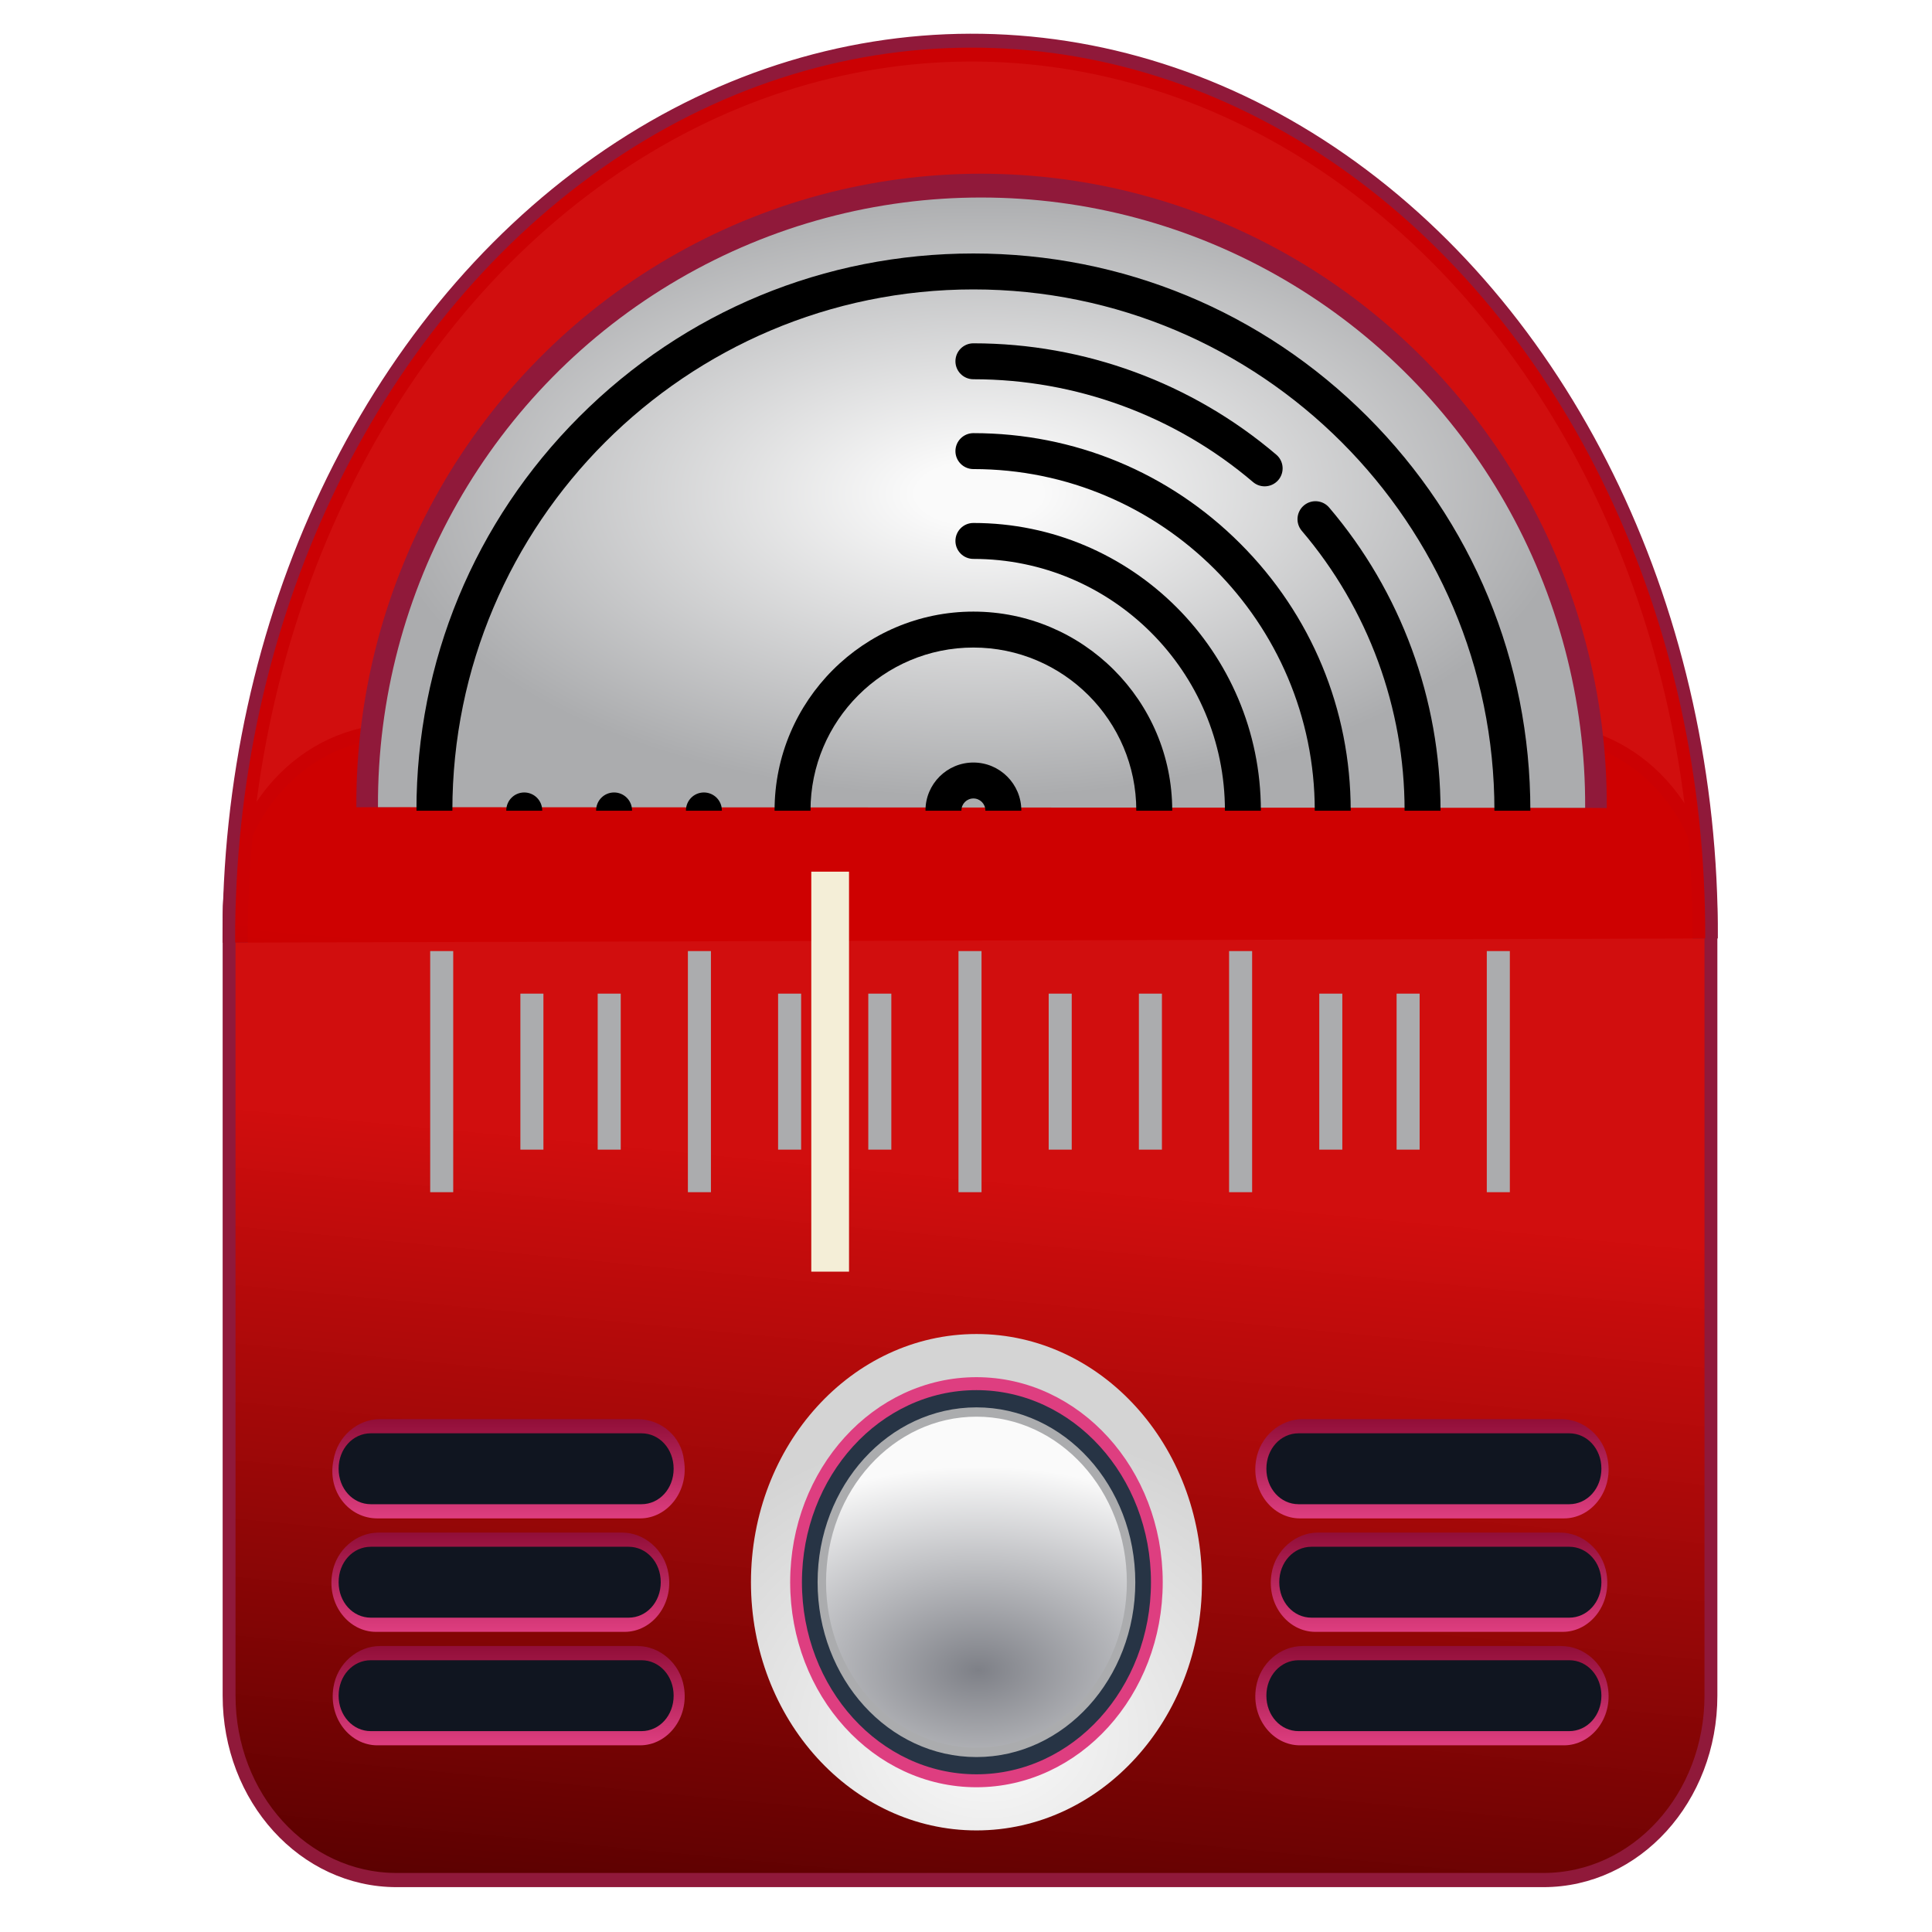
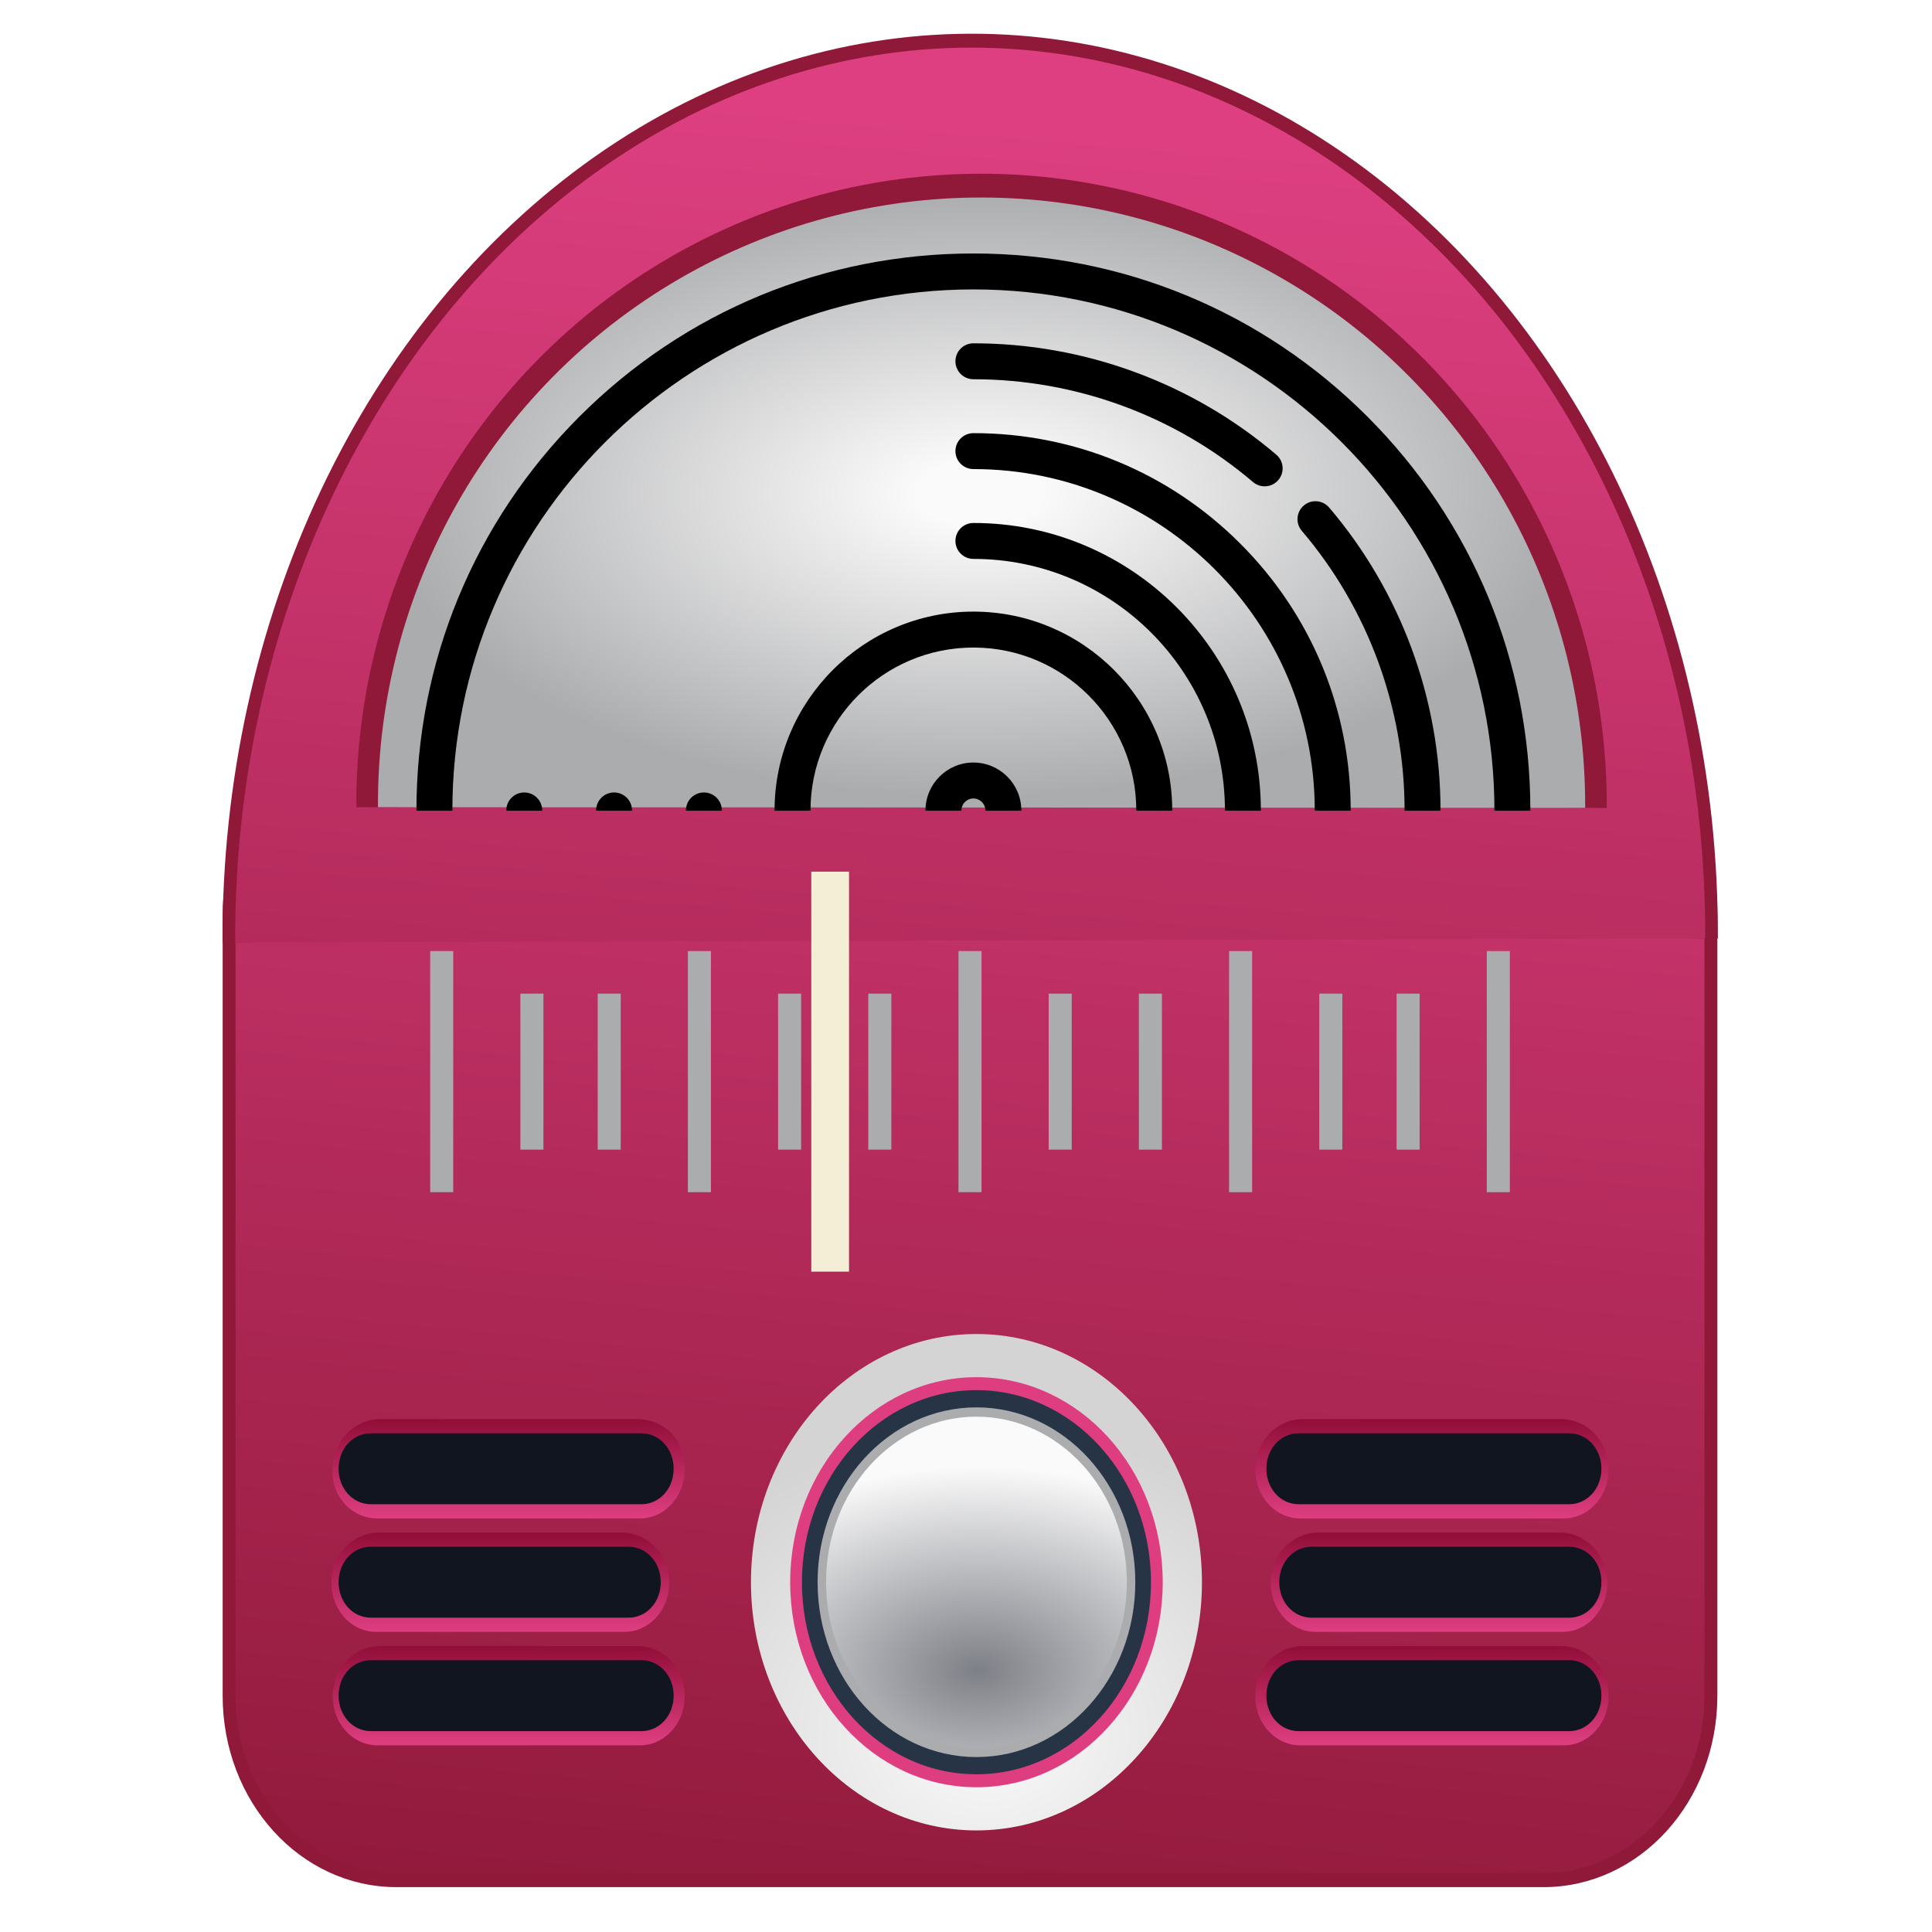
<svg xmlns="http://www.w3.org/2000/svg" xmlns:xlink="http://www.w3.org/1999/xlink" xml:space="preserve" id="io.github.tuner_labs.tuner-jukebox" width="128" height="128" version="1.1">
  <defs id="defs1">
    <linearGradient id="linearGradient33">
-       <stop style="stop-color:#550000;stop-opacity:1;" offset="0" id="stop33" />
-       <stop style="stop-color:#ce0000;stop-opacity:0.947;" offset="0.478" id="stop34" />
+       <stop style="stop-color:#90193a;stop-opacity:1;" offset="0" id="stop33" />
+       <stop style="stop-color:#dd3f80;stop-opacity:1;" offset="1" id="stop34" />
    </linearGradient>
    <linearGradient xlink:href="#linearGradient33" id="linearGradient34" x1="60.397" y1="125.465" x2="70.511" y2="9.86" gradientUnits="userSpaceOnUse" />
    <radialGradient xlink:href="#SVGID_6_" id="radialGradient37" cx="64.714" cy="20.534" fx="64.714" fy="20.534" r="48.532" gradientTransform="matrix(1.0007,0,0,0.4633958,-0.2288249,12.60721)" gradientUnits="userSpaceOnUse" />
    <clipPath clipPathUnits="userSpaceOnUse" id="clipPath2">
      <rect style="fill:none;stroke:#90193a;stroke-width:0;stroke-miterlimit:0;paint-order:markers stroke fill" id="rect3" width="73.809" height="37.086" x="27.595" y="23.079" />
    </clipPath>
  </defs>
  <style id="style2813" type="text/css">
    .st8{fill:none;stroke:#abacae;stroke-width:1.788;stroke-miterlimit:10}.st15{fill:#101520}
  </style>
  <g id="Layer_2" style="display:inline" transform="matrix(1.000026,0,0,0.9956742,-0.00169677,-6.193717)">
    <g id="tuner-base" transform="matrix(0.8536784,0,0,0.9437275,9.63025,18.54467)" style="display:inline">
      <radialGradient id="SVGID_4_" cx="62.544" cy="-40.522" r="171.588" gradientTransform="matrix(1.000934,-0.01320602,0.00466489,0.3530488,-0.6142887,77.14517)" gradientUnits="userSpaceOnUse" fx="62.544" fy="-40.522">
        <stop id="stop2843" offset="0" style="stop-color:#90193a" />
        <stop id="stop2845" offset="1" style="stop-color:#dd3f80" />
      </radialGradient>
      <linearGradient id="SVGID_5_" x1="64.734" x2="64.734" y1="79" y2="47" gradientTransform="matrix(1.0987,0,0,1,-7.122,0)" gradientUnits="userSpaceOnUse">
        <stop id="stop2850" offset="0" style="stop-color:#de3e80" />
        <stop id="stop2852" offset="1" style="stop-color:#910e38" />
      </linearGradient>
      <linearGradient id="SVGID_6_" x1="64" x2="64" y1="50" y2="76" gradientUnits="userSpaceOnUse" gradientTransform="matrix(0.6760954,0,0,0.8987666,21.55507,-0.6032984)">
        <stop id="stop2857" offset="0.1" style="stop-color:#fafafa" />
        <stop id="stop2859" offset="0.952" style="stop-color:#abacae" />
      </linearGradient>
      <g id="outline" style="display:inline;fill:url(#linearGradient34);fill-opacity:1;fill-rule:nonzero;stroke:#90193a" transform="translate(-1.441297,-13)">
        <path id="body" d="m 108.5,119.5 h -89 c -7.2,0 -13,-5.8 -13,-13 v -55 c 0,-7.2 5.8,-13 13,-13 h 89 c 7.2,0 13,5.8 13,13 v 55 c 0,7.2 -5.8,13 -13,13 z" style="display:inline;fill:url(#linearGradient34);fill-opacity:1;fill-rule:nonzero;stroke:#90193a;stroke-width:1;stroke-dasharray:none" transform="translate(1.441297,13)" />
        <path style="fill:url(#linearGradient34);fill-opacity:1;fill-rule:nonzero;stroke:#90193a;stroke-width:1.962;stroke-linecap:butt;stroke-linejoin:bevel;stroke-miterlimit:1;stroke-dasharray:none;paint-order:markers stroke fill" id="top" d="M 7.96,66.489 A 57.044,62.634 0 0 1 36.76,12.208 57.044,62.634 0 0 1 93.971,12.669 57.044,62.634 0 0 1 122.044,67.406" transform="matrix(0.9999437,-0.01061075,0.00681182,0.9999768,0,0)" />
      </g>
      <g id="knob">
        <radialGradient id="SVGID_7_" cx="65.029" cy="109.392" r="28.579" gradientTransform="matrix(1.0041,0,0,0.757,0.071,26.351)" gradientUnits="userSpaceOnUse">
          <stop id="stop2894" offset="0" style="stop-color:#fafafa" />
          <stop id="stop2896" offset="1" style="stop-color:#d4d4d4" />
        </radialGradient>
        <circle id="circle2899" cx="64.5" cy="98.5" r="17.5" style="fill:url(#SVGID_7_)" />
        <circle id="circle2901" cx="64.5" cy="98.5" r="14" style="fill:#273445;stroke:#de3e80;stroke-width:0.913;stroke-linecap:round;stroke-linejoin:round" />
        <radialGradient id="SVGID_8_" cx="64.311" cy="105.077" r="25.112" gradientTransform="matrix(0.9834,0,0,0.5716,1.401,44.637)" gradientUnits="userSpaceOnUse">
          <stop id="stop2903" offset="0" style="stop-color:#7e8087" />
          <stop id="stop2905" offset="1" style="stop-color:#fafafa" />
        </radialGradient>
        <circle id="knob_inner" cx="64.5" cy="98.5" r="12" style="fill:url(#SVGID_8_);stroke:#abacae;stroke-width:0.656;stroke-linecap:round;stroke-linejoin:round" />
      </g>
      <g id="dial" style="display:inline">
        <path id="dial-left" d="M 23,54 V 71" class="st8" style="fill:none;stroke:#abacae;stroke-width:1.788;stroke-miterlimit:10" />
        <path id="line2866" d="M 30,57 V 68" class="st8" style="fill:none;stroke:#abacae;stroke-width:1.788;stroke-miterlimit:10" />
        <path id="line2868" d="M 36,57 V 68" class="st8" style="fill:none;stroke:#abacae;stroke-width:1.788;stroke-miterlimit:10" />
        <path id="line2870" d="M 43,54 V 71" class="st8" style="fill:none;stroke:#abacae;stroke-width:1.788;stroke-miterlimit:10" />
        <path id="line2872" d="M 50,57 V 68" class="st8" style="fill:none;stroke:#abacae;stroke-width:1.788;stroke-miterlimit:10" />
        <path id="line2874" d="M 57,57 V 68" class="st8" style="fill:none;stroke:#abacae;stroke-width:1.788;stroke-miterlimit:10" />
        <path id="line2876" d="M 64,54 V 71" class="st8" style="fill:none;stroke:#abacae;stroke-width:1.788;stroke-miterlimit:10" />
        <path id="line2878" d="M 71,57 V 68" class="st8" style="fill:none;stroke:#abacae;stroke-width:1.788;stroke-miterlimit:10" />
        <path id="line2880" d="M 78,57 V 68" class="st8" style="fill:none;stroke:#abacae;stroke-width:1.788;stroke-miterlimit:10" />
        <path id="line2882" d="M 85,54 V 71" class="st8" style="fill:none;stroke:#abacae;stroke-width:1.788;stroke-miterlimit:10" />
        <path id="line2886" d="M 92,57 V 68" class="st8" style="fill:none;stroke:#abacae;stroke-width:1.788;stroke-miterlimit:10" />
        <path id="line2888" d="M 98,57 V 68" class="st8" style="display:inline;fill:none;stroke:#abacae;stroke-width:1.788;stroke-miterlimit:10" />
        <path id="dial-right" d="M 105,54 V 71" class="st8" style="display:inline;fill:none;stroke:#abacae;stroke-width:1.788;stroke-miterlimit:10" />
      </g>
      <g id="grill">
        <g id="grill-right">
          <g id="g2923">
            <linearGradient id="SVGID_9_" x1="99.796" x2="99.796" y1="94" y2="87" gradientUnits="userSpaceOnUse">
              <stop id="stop2914" offset="0" style="stop-color:#de3e80" />
              <stop id="stop2916" offset="1" style="stop-color:#910e38" />
            </linearGradient>
            <path id="path2919" d="m 89.6,94 c -2.1,0 -3.8,-1.9 -3.4,-4.1 0.3,-1.7 1.9,-2.9 3.6,-2.9 h 20.1 c 1.7,0 3.3,1.2 3.6,2.9 0.4,2.2 -1.3,4.1 -3.4,4.1 z" style="fill:url(#SVGID_9_)" />
            <path id="path2921" d="m 110.5,93 h -21 C 88.1,93 87,91.9 87,90.5 87,89.1 88.1,88 89.5,88 h 21 c 1.4,0 2.5,1.1 2.5,2.5 0,1.4 -1.1,2.5 -2.5,2.5 z" class="st15" style="fill:#101520" />
          </g>
          <g id="g2934">
            <linearGradient id="SVGID_10_" x1="100.443" x2="100.443" y1="102" y2="95" gradientUnits="userSpaceOnUse">
              <stop id="stop2925" offset="0" style="stop-color:#de3e80" />
              <stop id="stop2927" offset="1" style="stop-color:#910e38" />
            </linearGradient>
            <path id="path2930" d="M 90.8,102 C 88.7,102 87,100.1 87.4,97.9 87.7,96.2 89.3,95 91,95 h 18.8 c 1.7,0 3.3,1.2 3.6,2.9 0.4,2.2 -1.3,4.1 -3.4,4.1 z" style="fill:url(#SVGID_10_)" />
            <path id="path2932" d="m 110.5,101 h -20 C 89.1,101 88,99.9 88,98.5 88,97.1 89.1,96 90.5,96 h 20 c 1.4,0 2.5,1.1 2.5,2.5 0,1.4 -1.1,2.5 -2.5,2.5 z" class="st15" style="fill:#101520" />
          </g>
          <g id="g2945">
            <linearGradient id="SVGID_11_" x1="99.796" x2="99.796" y1="110" y2="103" gradientUnits="userSpaceOnUse">
              <stop id="stop2936" offset="0" style="stop-color:#de3e80" />
              <stop id="stop2938" offset="1" style="stop-color:#910e38" />
            </linearGradient>
            <path id="path2941" d="m 89.6,110 c -2.1,0 -3.8,-1.9 -3.4,-4.1 0.3,-1.7 1.9,-2.9 3.6,-2.9 h 20.1 c 1.7,0 3.3,1.2 3.6,2.9 0.4,2.2 -1.3,4.1 -3.4,4.1 z" style="fill:url(#SVGID_11_)" />
            <path id="path2943" d="m 110.5,109 h -21 c -1.4,0 -2.5,-1.1 -2.5,-2.5 0,-1.4 1.1,-2.5 2.5,-2.5 h 21 c 1.4,0 2.5,1.1 2.5,2.5 0,1.4 -1.1,2.5 -2.5,2.5 z" class="st15" style="fill:#101520" />
          </g>
        </g>
        <g id="grill-left">
          <g id="g2956">
            <linearGradient id="SVGID_12_" x1="171.389" x2="171.389" y1="94" y2="87" gradientTransform="matrix(-1,0,0,1,199.593,0)" gradientUnits="userSpaceOnUse">
              <stop id="stop2947" offset="0" style="stop-color:#de3e80" />
              <stop id="stop2949" offset="1" style="stop-color:#910e38" />
            </linearGradient>
            <path id="path2952" d="m 38.4,94 c 2.1,0 3.8,-1.9 3.4,-4.1 C 41.6,88.2 40,87 38.2,87 h -20 c -1.7,0 -3.3,1.2 -3.6,2.9 -0.5,2.2 1.2,4.1 3.4,4.1 z" style="fill:url(#SVGID_12_)" />
            <path id="path2954" d="m 17.5,93 h 21 C 39.9,93 41,91.9 41,90.5 41,89.1 39.9,88 38.5,88 h -21 c -1.4,0 -2.5,1.1 -2.5,2.5 0,1.4 1.1,2.5 2.5,2.5 z" class="st15" style="fill:#101520" />
          </g>
          <g id="g2967">
            <linearGradient id="SVGID_13_" x1="172.036" x2="172.036" y1="102" y2="95" gradientTransform="matrix(-1,0,0,1,199.593,0)" gradientUnits="userSpaceOnUse">
              <stop id="stop2958" offset="0" style="stop-color:#de3e80" />
              <stop id="stop2960" offset="1" style="stop-color:#910e38" />
            </linearGradient>
            <path id="path2963" d="m 37.2,102 c 2.1,0 3.8,-1.9 3.4,-4.1 C 40.3,96.2 38.7,95 37,95 H 18.1 c -1.7,0 -3.3,1.2 -3.6,2.9 -0.4,2.2 1.3,4.1 3.4,4.1 z" style="fill:url(#SVGID_13_)" />
            <path id="path2965" d="m 17.5,101 h 20 C 38.9,101 40,99.9 40,98.5 40,97.1 38.9,96 37.5,96 h -20 c -1.4,0 -2.5,1.1 -2.5,2.5 0,1.4 1.1,2.5 2.5,2.5 z" class="st15" style="fill:#101520" />
          </g>
          <g id="g2978">
            <linearGradient id="SVGID_14_" x1="171.389" x2="171.389" y1="110" y2="103" gradientTransform="matrix(-1,0,0,1,199.593,0)" gradientUnits="userSpaceOnUse">
              <stop id="stop2969" offset="0" style="stop-color:#de3e80" />
              <stop id="stop2971" offset="1" style="stop-color:#910e38" />
            </linearGradient>
            <path id="path2974" d="m 38.4,110 c 2.1,0 3.8,-1.9 3.4,-4.1 -0.3,-1.7 -1.9,-2.9 -3.6,-2.9 h -20 c -1.7,0 -3.3,1.2 -3.6,2.9 -0.4,2.2 1.3,4.1 3.4,4.1 z" style="fill:url(#SVGID_14_)" />
            <path id="path2976" d="m 17.5,109 h 21 c 1.4,0 2.5,-1.1 2.5,-2.5 0,-1.4 -1.1,-2.5 -2.5,-2.5 h -21 c -1.4,0 -2.5,1.1 -2.5,2.5 0,1.4 1.1,2.5 2.5,2.5 z" class="st15" style="fill:#101520" />
          </g>
        </g>
      </g>
      <path style="display:inline;fill:url(#radialGradient37);fill-opacity:1;fill-rule:nonzero;stroke:#90193a;stroke-width:3.355;stroke-linecap:butt;stroke-linejoin:bevel;stroke-miterlimit:1;stroke-dasharray:none;paint-order:markers stroke fill" id="window" d="M 17.688,43.964 A 46.842,42.79 0 0 1 41.337,6.881 46.842,42.79 0 0 1 88.317,7.195 46.842,42.79 0 0 1 111.369,44.591" transform="matrix(0.9999809,-0.0061803,0.00834448,0.9999652,0,0)" />
    </g>
    <g id="needle-position" style="display:inline;fill:#f4eed7;fill-opacity:1" transform="matrix(-0.1587043,0,0,0.1650836,60.95423,19.52308)">
      <rect style="display:inline;opacity:1;fill:#f4eed7;stroke:#90193a;stroke-width:0;stroke-miterlimit:0;paint-order:markers stroke fill" id="needle" width="15.752" height="161.222" x="-45.392" y="270.763" transform="scale(-1,1)" />
    </g>
    <g id="record-position" style="display:inline" clip-path="url(#clipPath2)">
      <g id="knob-rotation" transform="translate(27.59142,23.08735)">
        <g id="record-scale" transform="scale(0.1587043,0.159398)">
          <path id="path1" d="M 396.94,68.06 C 353.052,24.171 294.652,0 232.5,0 170.348,0 111.948,24.171 68.06,68.06 24.171,111.949 0,170.348 0,232.5 0,294.652 24.171,353.051 68.06,396.94 111.948,440.829 170.348,465 232.5,465 294.652,465 353.052,440.829 396.94,396.94 440.829,353.051 465,294.652 465,232.5 465,170.348 440.829,111.949 396.94,68.06 Z M 232.5,450 C 112.57,450 15,352.43 15,232.5 15,112.57 112.57,15 232.5,15 352.43,15 450,112.57 450,232.5 450,352.43 352.43,450 232.5,450 Z" />
          <path d="m 232.5,412.5 c -99.252,0 -180,-80.748 -180,-180 0,-4.142 -3.357,-7.5 -7.5,-7.5 -4.143,0 -7.5,3.358 -7.5,7.5 0,52.127 20.272,101.107 57.083,137.917 36.81,36.81 85.79,57.083 137.917,57.083 4.143,0 7.5,-3.358 7.5,-7.5 0,-4.142 -3.357,-7.5 -7.5,-7.5 z" id="path2" />
          <path d="m 232.5,52.5 c 42.792,0 84.245,15.24 116.722,42.912 1.412,1.203 3.141,1.792 4.86,1.792 2.121,0 4.229,-0.895 5.713,-2.636 2.687,-3.153 2.308,-7.887 -0.845,-10.573 C 323.762,54.012 278.854,37.5 232.5,37.5 c -4.143,0 -7.5,3.358 -7.5,7.5 0,4.142 3.357,7.5 7.5,7.5 z" id="path3" />
          <path d="m 381.008,106.053 c -2.687,-3.153 -7.42,-3.531 -10.573,-0.845 -3.152,2.687 -3.531,7.42 -0.845,10.573 27.671,32.477 42.91,73.928 42.91,116.719 0,4.142 3.357,7.5 7.5,7.5 4.143,0 7.5,-3.358 7.5,-7.5 0,-46.353 -16.512,-91.259 -46.492,-126.447 z" id="path4" />
          <path d="m 232.5,75 c -4.143,0 -7.5,3.358 -7.5,7.5 0,4.142 3.357,7.5 7.5,7.5 78.575,0 142.5,63.925 142.5,142.5 0,4.142 3.357,7.5 7.5,7.5 4.143,0 7.5,-3.358 7.5,-7.5 0,-42.103 -16.374,-81.663 -46.105,-111.395 C 314.164,91.373 274.603,75 232.5,75 Z" id="path5" />
          <path d="m 163.958,374.368 c 1.052,0.508 2.164,0.75 3.26,0.75 2.786,0 5.463,-1.56 6.757,-4.237 1.804,-3.729 0.242,-8.214 -3.487,-10.017 C 120.841,336.86 90,287.675 90,232.5 c 0,-4.142 -3.357,-7.5 -7.5,-7.5 -4.143,0 -7.5,3.358 -7.5,7.5 0,30.195 8.553,59.525 24.732,84.819 15.75,24.622 37.959,44.349 64.226,57.049 z" id="path6" />
          <path d="m 232.5,375 c -11.938,0 -23.799,-1.474 -35.25,-4.382 -4.012,-1.02 -8.096,1.409 -9.115,5.424 -1.019,4.015 1.409,8.096 5.424,9.115 12.657,3.214 25.758,4.843 38.941,4.843 4.143,0 7.5,-3.358 7.5,-7.5 0,-4.142 -3.357,-7.5 -7.5,-7.5 z" id="path7" />
          <path d="m 232.5,337.5 c -29.979,0 -58.59,-12.839 -78.499,-35.224 -2.754,-3.094 -7.493,-3.373 -10.589,-0.62 -3.095,2.752 -3.373,7.493 -0.62,10.588 22.753,25.583 55.45,40.255 89.708,40.255 4.143,0 7.5,-3.358 7.5,-7.5 0,-4.142 -3.357,-7.499 -7.5,-7.499 z" id="path8" />
          <path d="m 131.624,289.889 c 1.117,0 2.252,-0.25 3.321,-0.78 3.712,-1.837 5.232,-6.336 3.395,-10.048 -7.192,-14.534 -10.84,-30.199 -10.84,-46.561 0,-4.142 -3.357,-7.5 -7.5,-7.5 -4.143,0 -7.5,3.358 -7.5,7.5 0,18.69 4.171,36.594 12.396,53.214 1.308,2.643 3.965,4.175 6.728,4.175 z" id="path9" />
          <path d="m 232.5,112.5 c -4.143,0 -7.5,3.358 -7.5,7.5 0,4.142 3.357,7.5 7.5,7.5 57.897,0 105,47.103 105,105 0,4.142 3.357,7.5 7.5,7.5 4.143,0 7.5,-3.358 7.5,-7.5 0,-66.168 -53.832,-120 -120,-120 z" id="path10" />
          <path d="m 232.5,212.5 c -11.028,0 -20,8.972 -20,20 0,11.028 8.972,20 20,20 11.028,0 20,-8.972 20,-20 0,-11.028 -8.972,-20 -20,-20 z m 0,25 c -2.757,0 -5,-2.243 -5,-5 0,-2.757 2.243,-5 5,-5 2.757,0 5,2.243 5,5 0,2.757 -2.243,5 -5,5 z" id="path11" />
          <path d="m 232.5,149.5 c -45.767,0 -83,37.234 -83,83 0,45.766 37.233,83 83,83 45.767,0 83,-37.234 83,-83 0,-45.766 -37.233,-83 -83,-83 z m 0,151 c -37.495,0 -68,-30.505 -68,-68 0,-37.495 30.505,-68 68,-68 37.495,0 68,30.505 68,68 0,37.495 -30.505,68 -68,68 z" id="path12" />
        </g>
      </g>
    </g>
  </g>
</svg>
